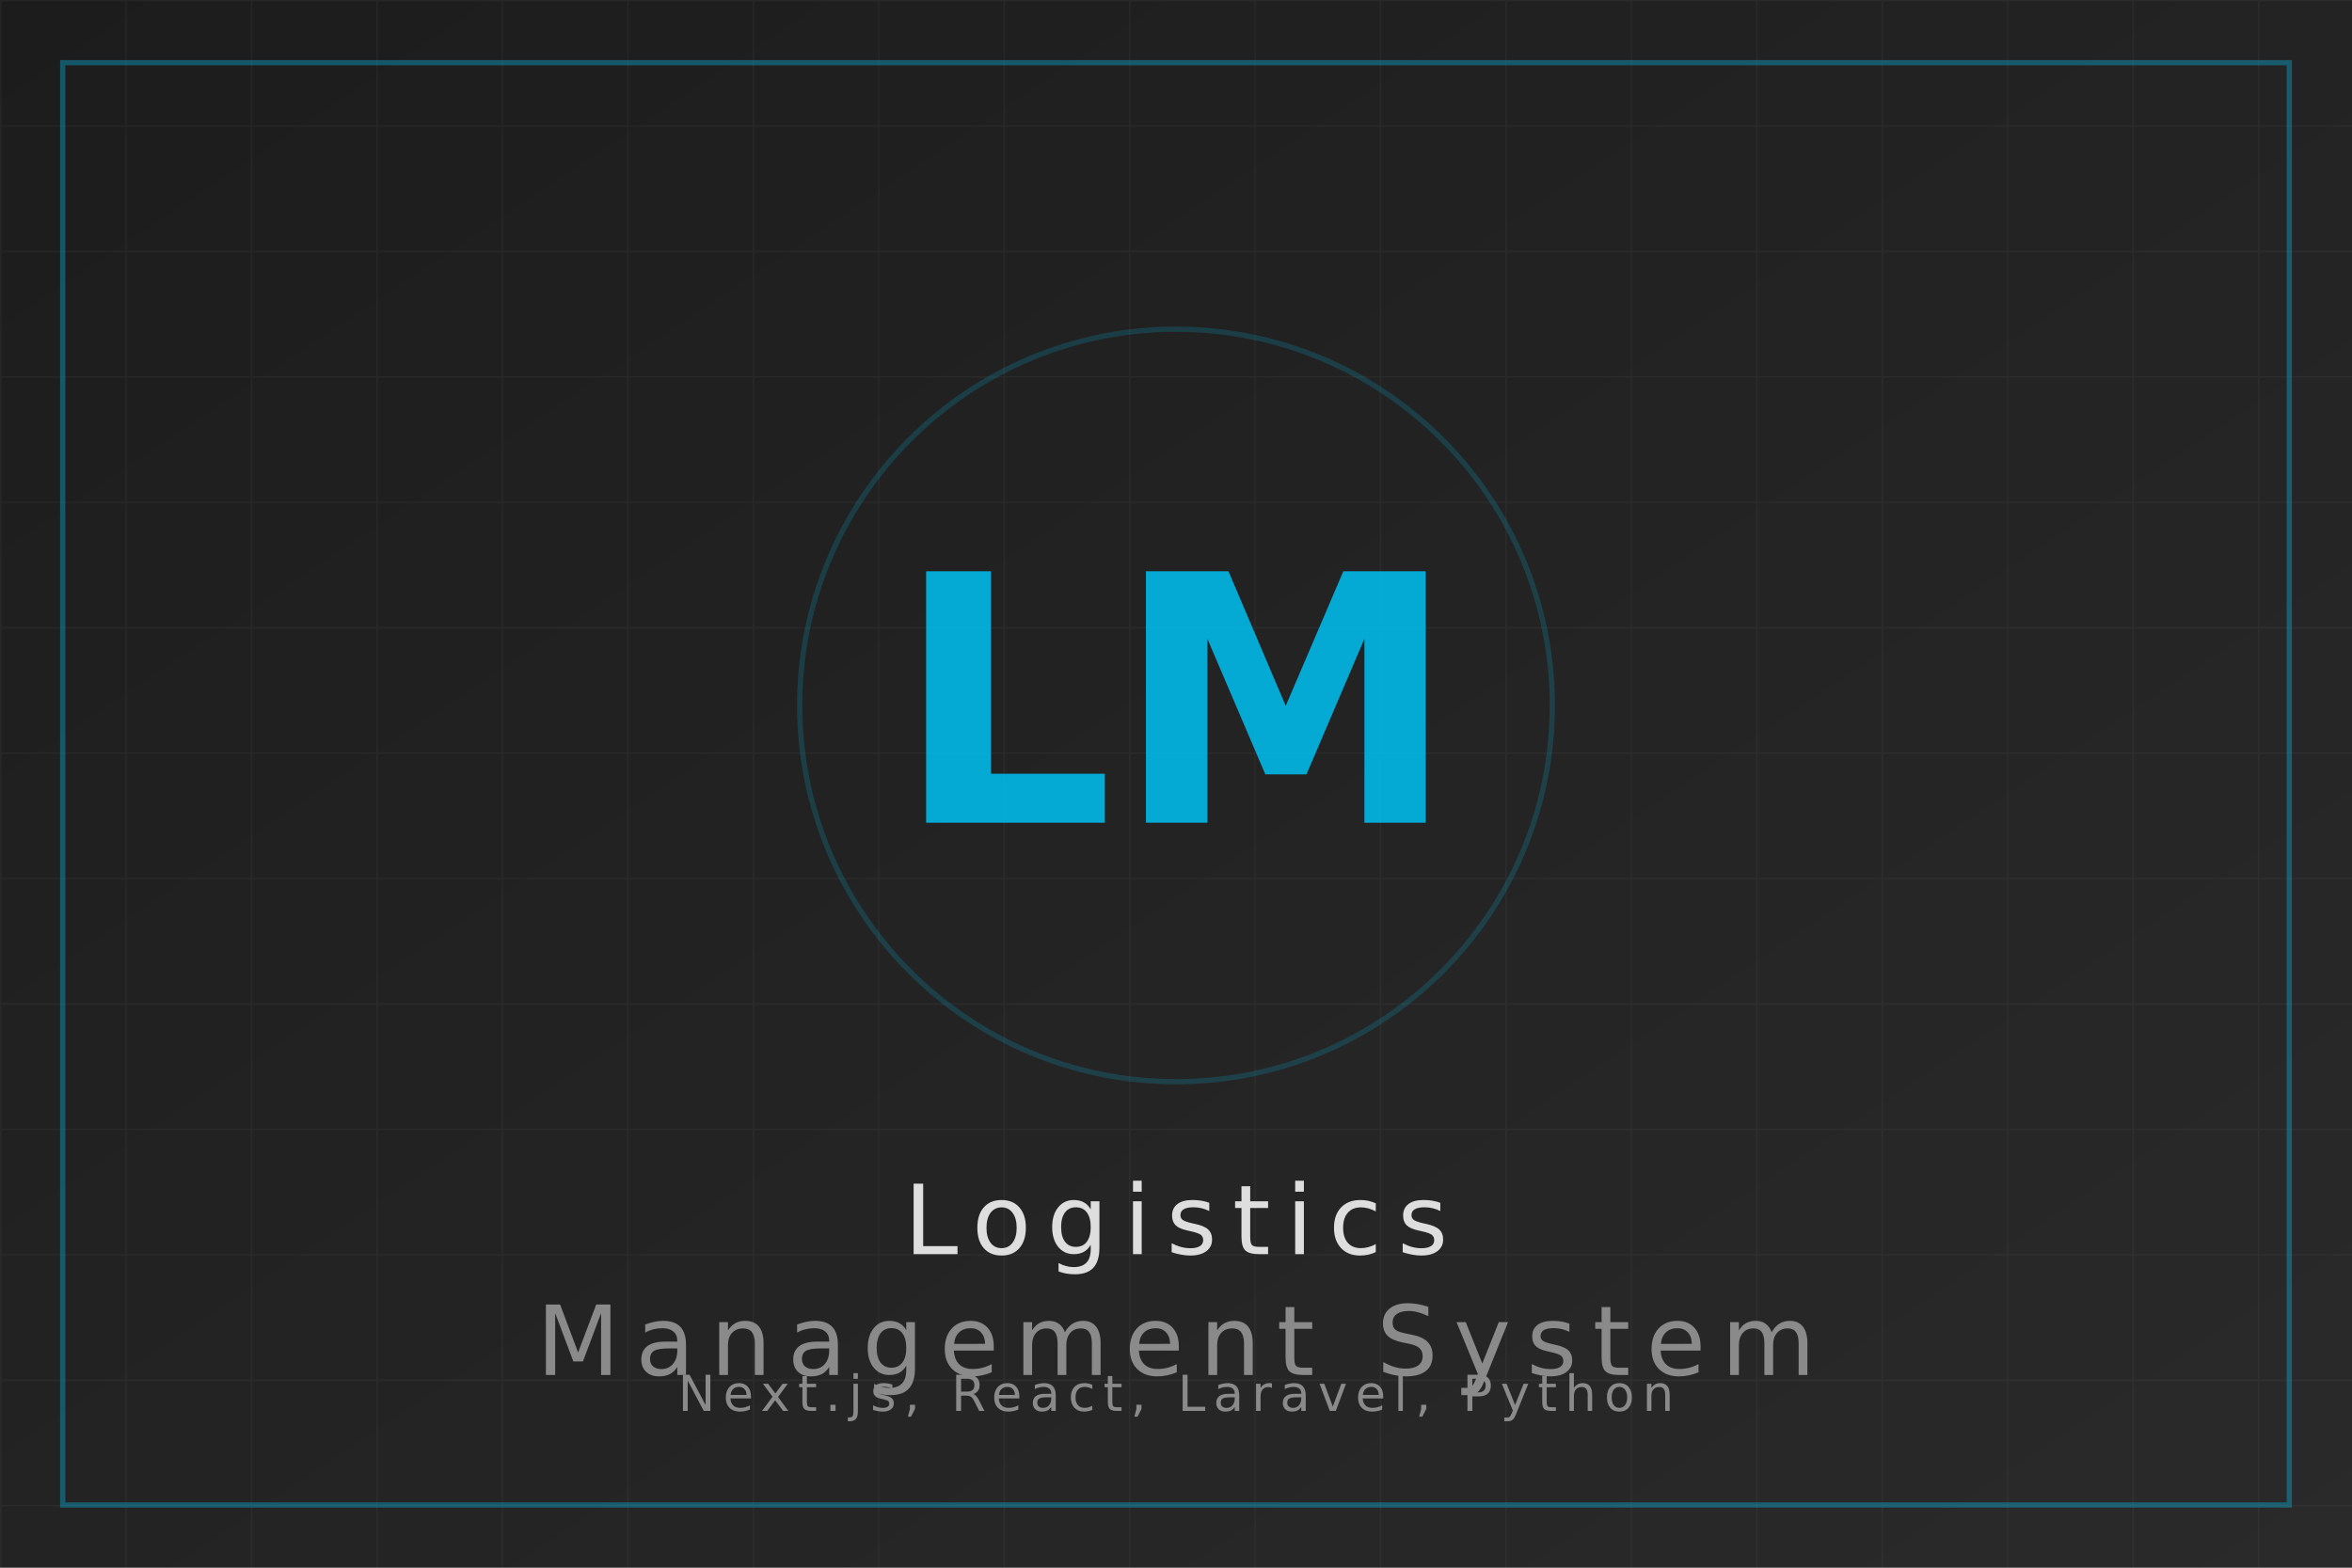
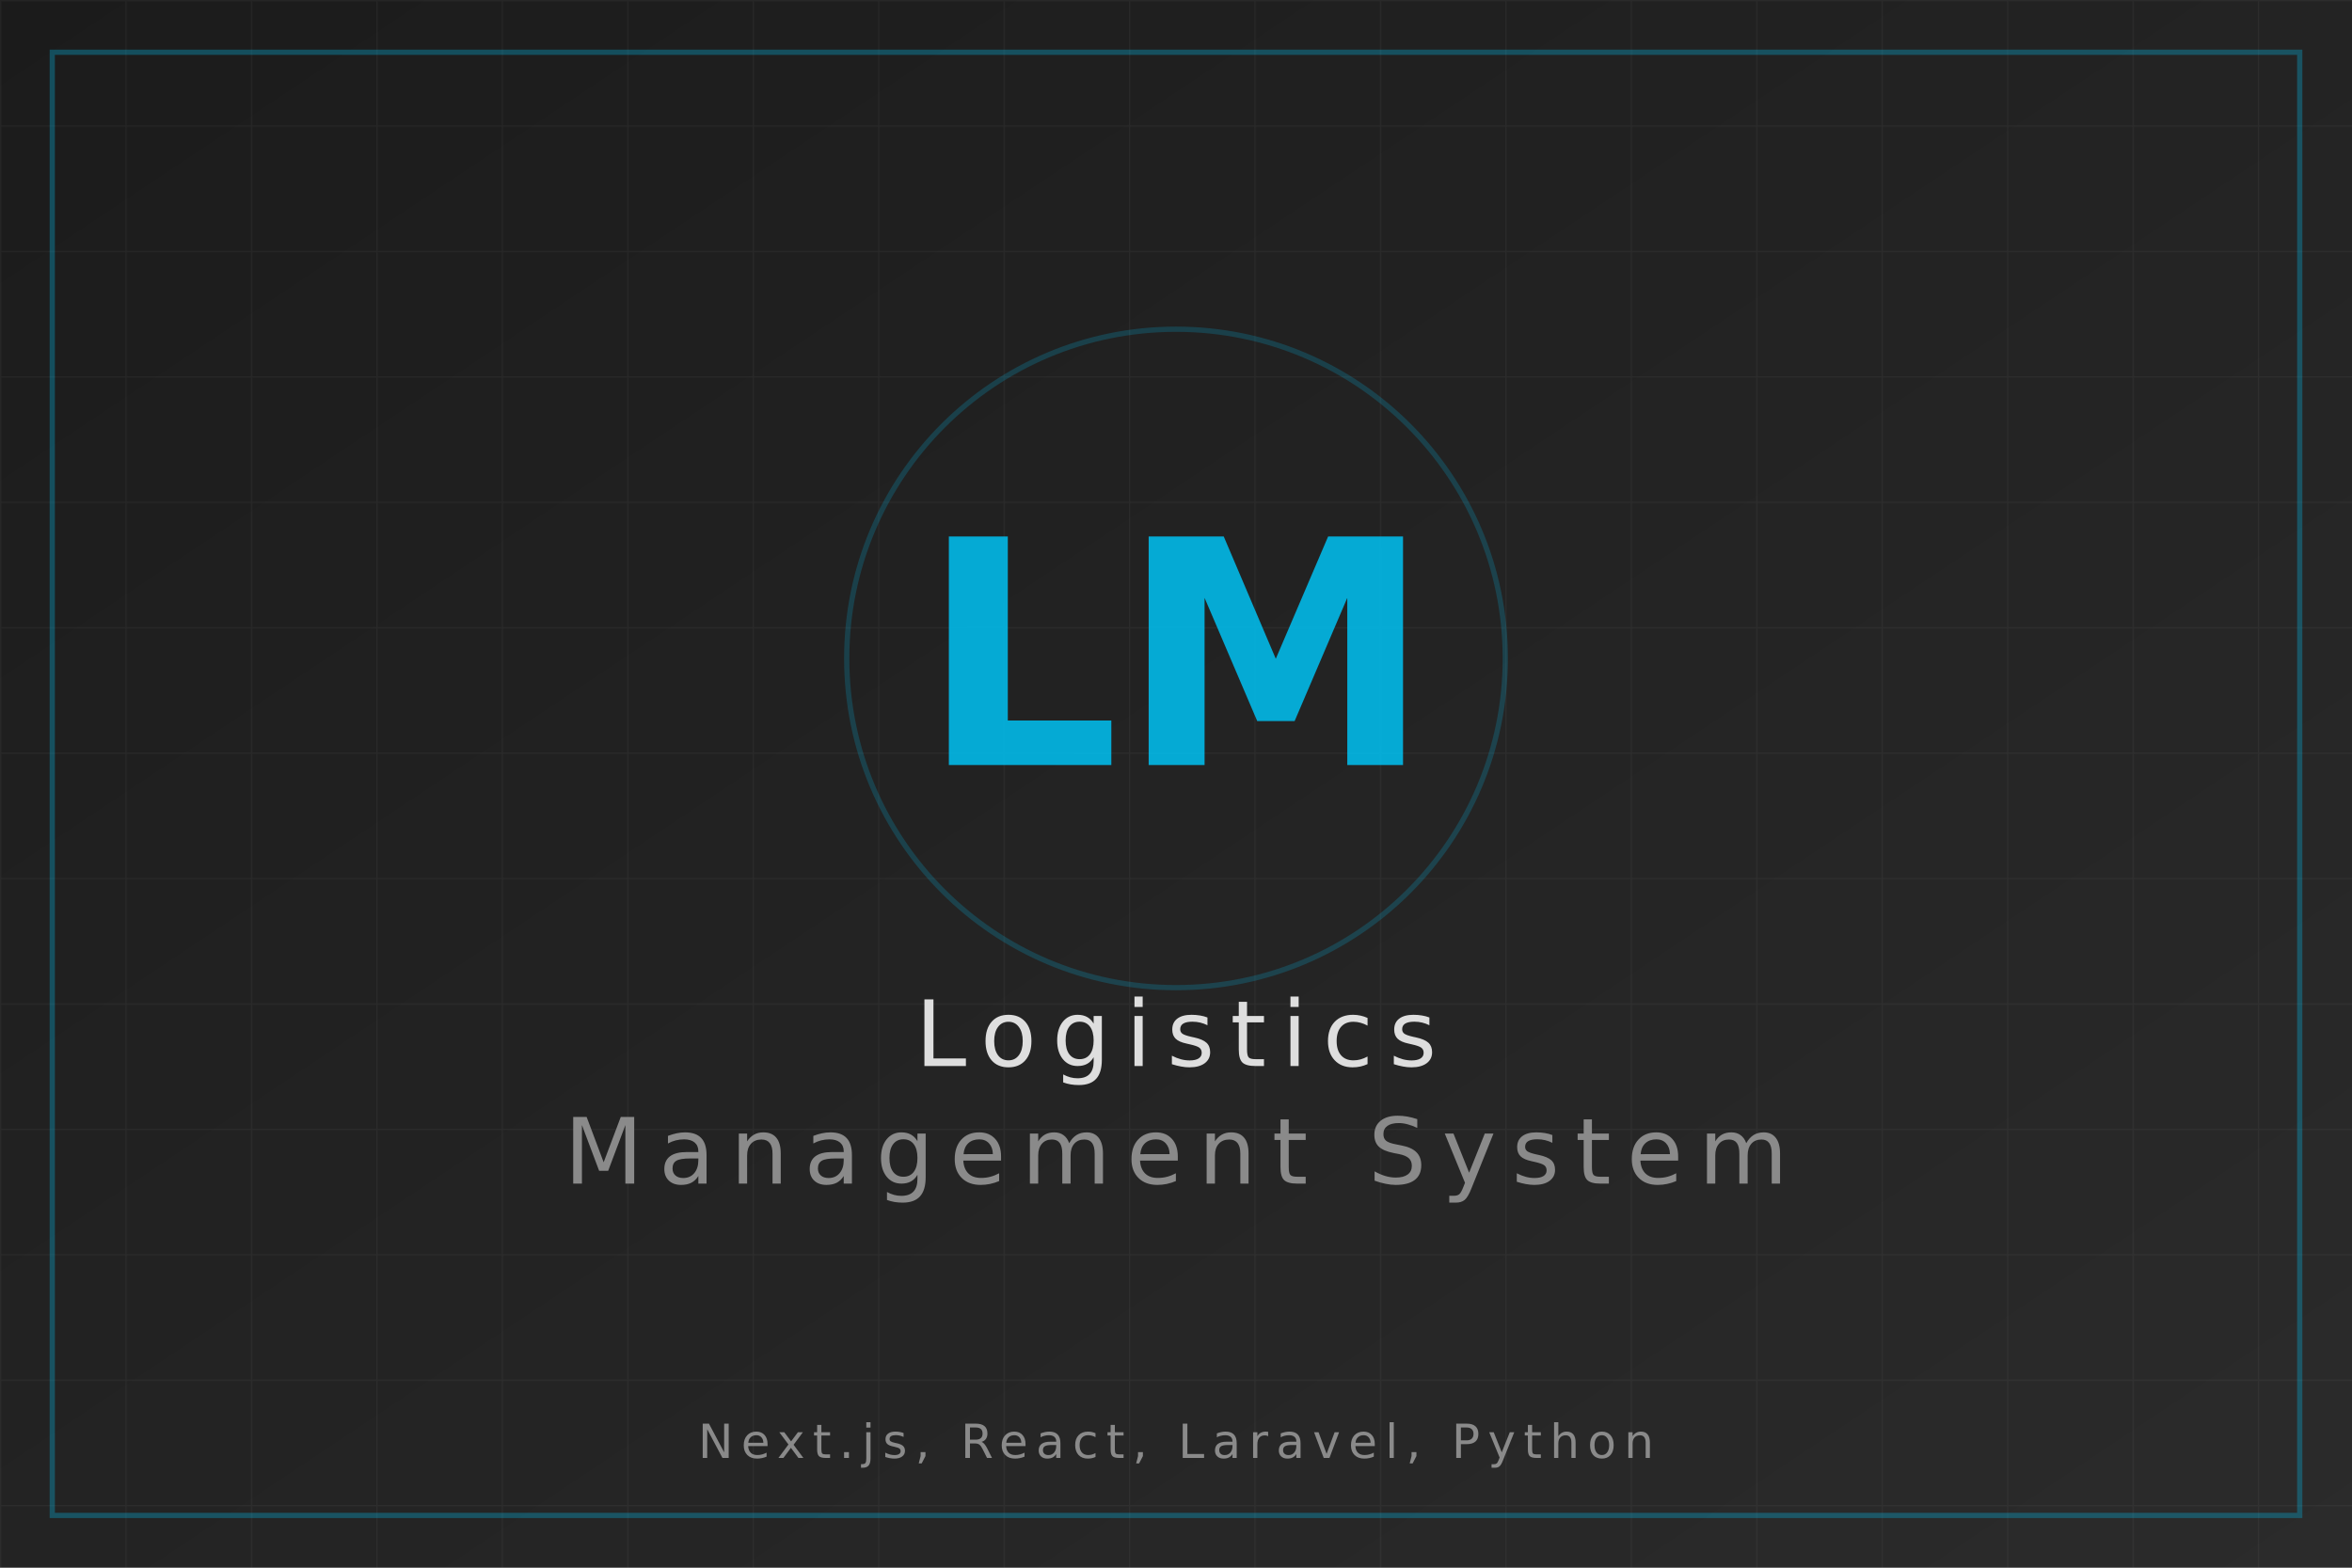
<svg xmlns="http://www.w3.org/2000/svg" width="900" height="600" viewBox="0 0 900 600" role="img" aria-label="Logistics Management System">
  <defs>
    <linearGradient id="bg" x1="0" y1="0" x2="1" y2="1">
-       <stop offset="0%" stop-color="#1c1c1c" />
-       <stop offset="100%" stop-color="#2a2a2a" />
+       <stop offset="0%" stop-color="#1b1b1b" />
+       <stop offset="100%" stop-color="#2b2b2b" />
    </linearGradient>
    <pattern id="grid" width="48" height="48" patternUnits="userSpaceOnUse">
      <path d="M48 0H0V48" fill="none" stroke="#ffffff" stroke-opacity="0.04" stroke-width="1" />
    </pattern>
  </defs>
  <rect width="900" height="600" fill="url(#bg)" />
  <rect width="900" height="600" fill="url(#grid)" />
-   <rect x="24" y="24" width="852" height="552" fill="none" stroke="#00C2F3" stroke-opacity="0.35" stroke-width="2" />
-   <circle cx="450" cy="270" r="144" fill="none" stroke="#00C2F3" stroke-opacity="0.18" stroke-width="2" />
-   <text x="450" y="314.88" text-anchor="middle" font-family="Verdana, DejaVu Sans, sans-serif" font-size="132" font-weight="bold" fill="#00C2F3" fill-opacity="0.85">LM</text>
-   <text x="450" y="480" text-anchor="middle" font-family="Verdana, DejaVu Sans, sans-serif" font-size="37" letter-spacing="6" fill="#DEDEDE">Logistics</text>
-   <text x="450" y="526.25" text-anchor="middle" font-family="Verdana, DejaVu Sans, sans-serif" font-size="37" letter-spacing="6" fill="#8A8A8A">Management System</text>
-   <text x="450" y="540" text-anchor="middle" font-family="Verdana, DejaVu Sans, sans-serif" font-size="19" letter-spacing="3" fill="#8A8A8A">Next.js, React, Laravel, Python</text>
+   <rect x="20" y="20" width="860" height="560" fill="none" stroke="#00C2F3" stroke-opacity="0.3" stroke-width="2" />
+   <circle cx="450" cy="252" r="126" fill="none" stroke="#00C2F3" stroke-opacity="0.2" stroke-width="2" />
+   <text x="450" y="292.8" text-anchor="middle" font-family="Verdana, DejaVu Sans, sans-serif" font-size="120" font-weight="bold" fill="#00C2F3" fill-opacity="0.85">LM</text>
+   <text x="450" y="408" text-anchor="middle" font-family="Verdana, DejaVu Sans, sans-serif" font-size="35" letter-spacing="6" fill="#DEDEDE">Logistics</text>
+   <text x="450" y="453" text-anchor="middle" font-family="Verdana, DejaVu Sans, sans-serif" font-size="35" letter-spacing="6" fill="#8A8A8A">Management System</text>
+   <text x="450" y="558" text-anchor="middle" font-family="Verdana, DejaVu Sans, sans-serif" font-size="18" letter-spacing="3" fill="#8A8A8A">Next.js, React, Laravel, Python</text>
</svg>
